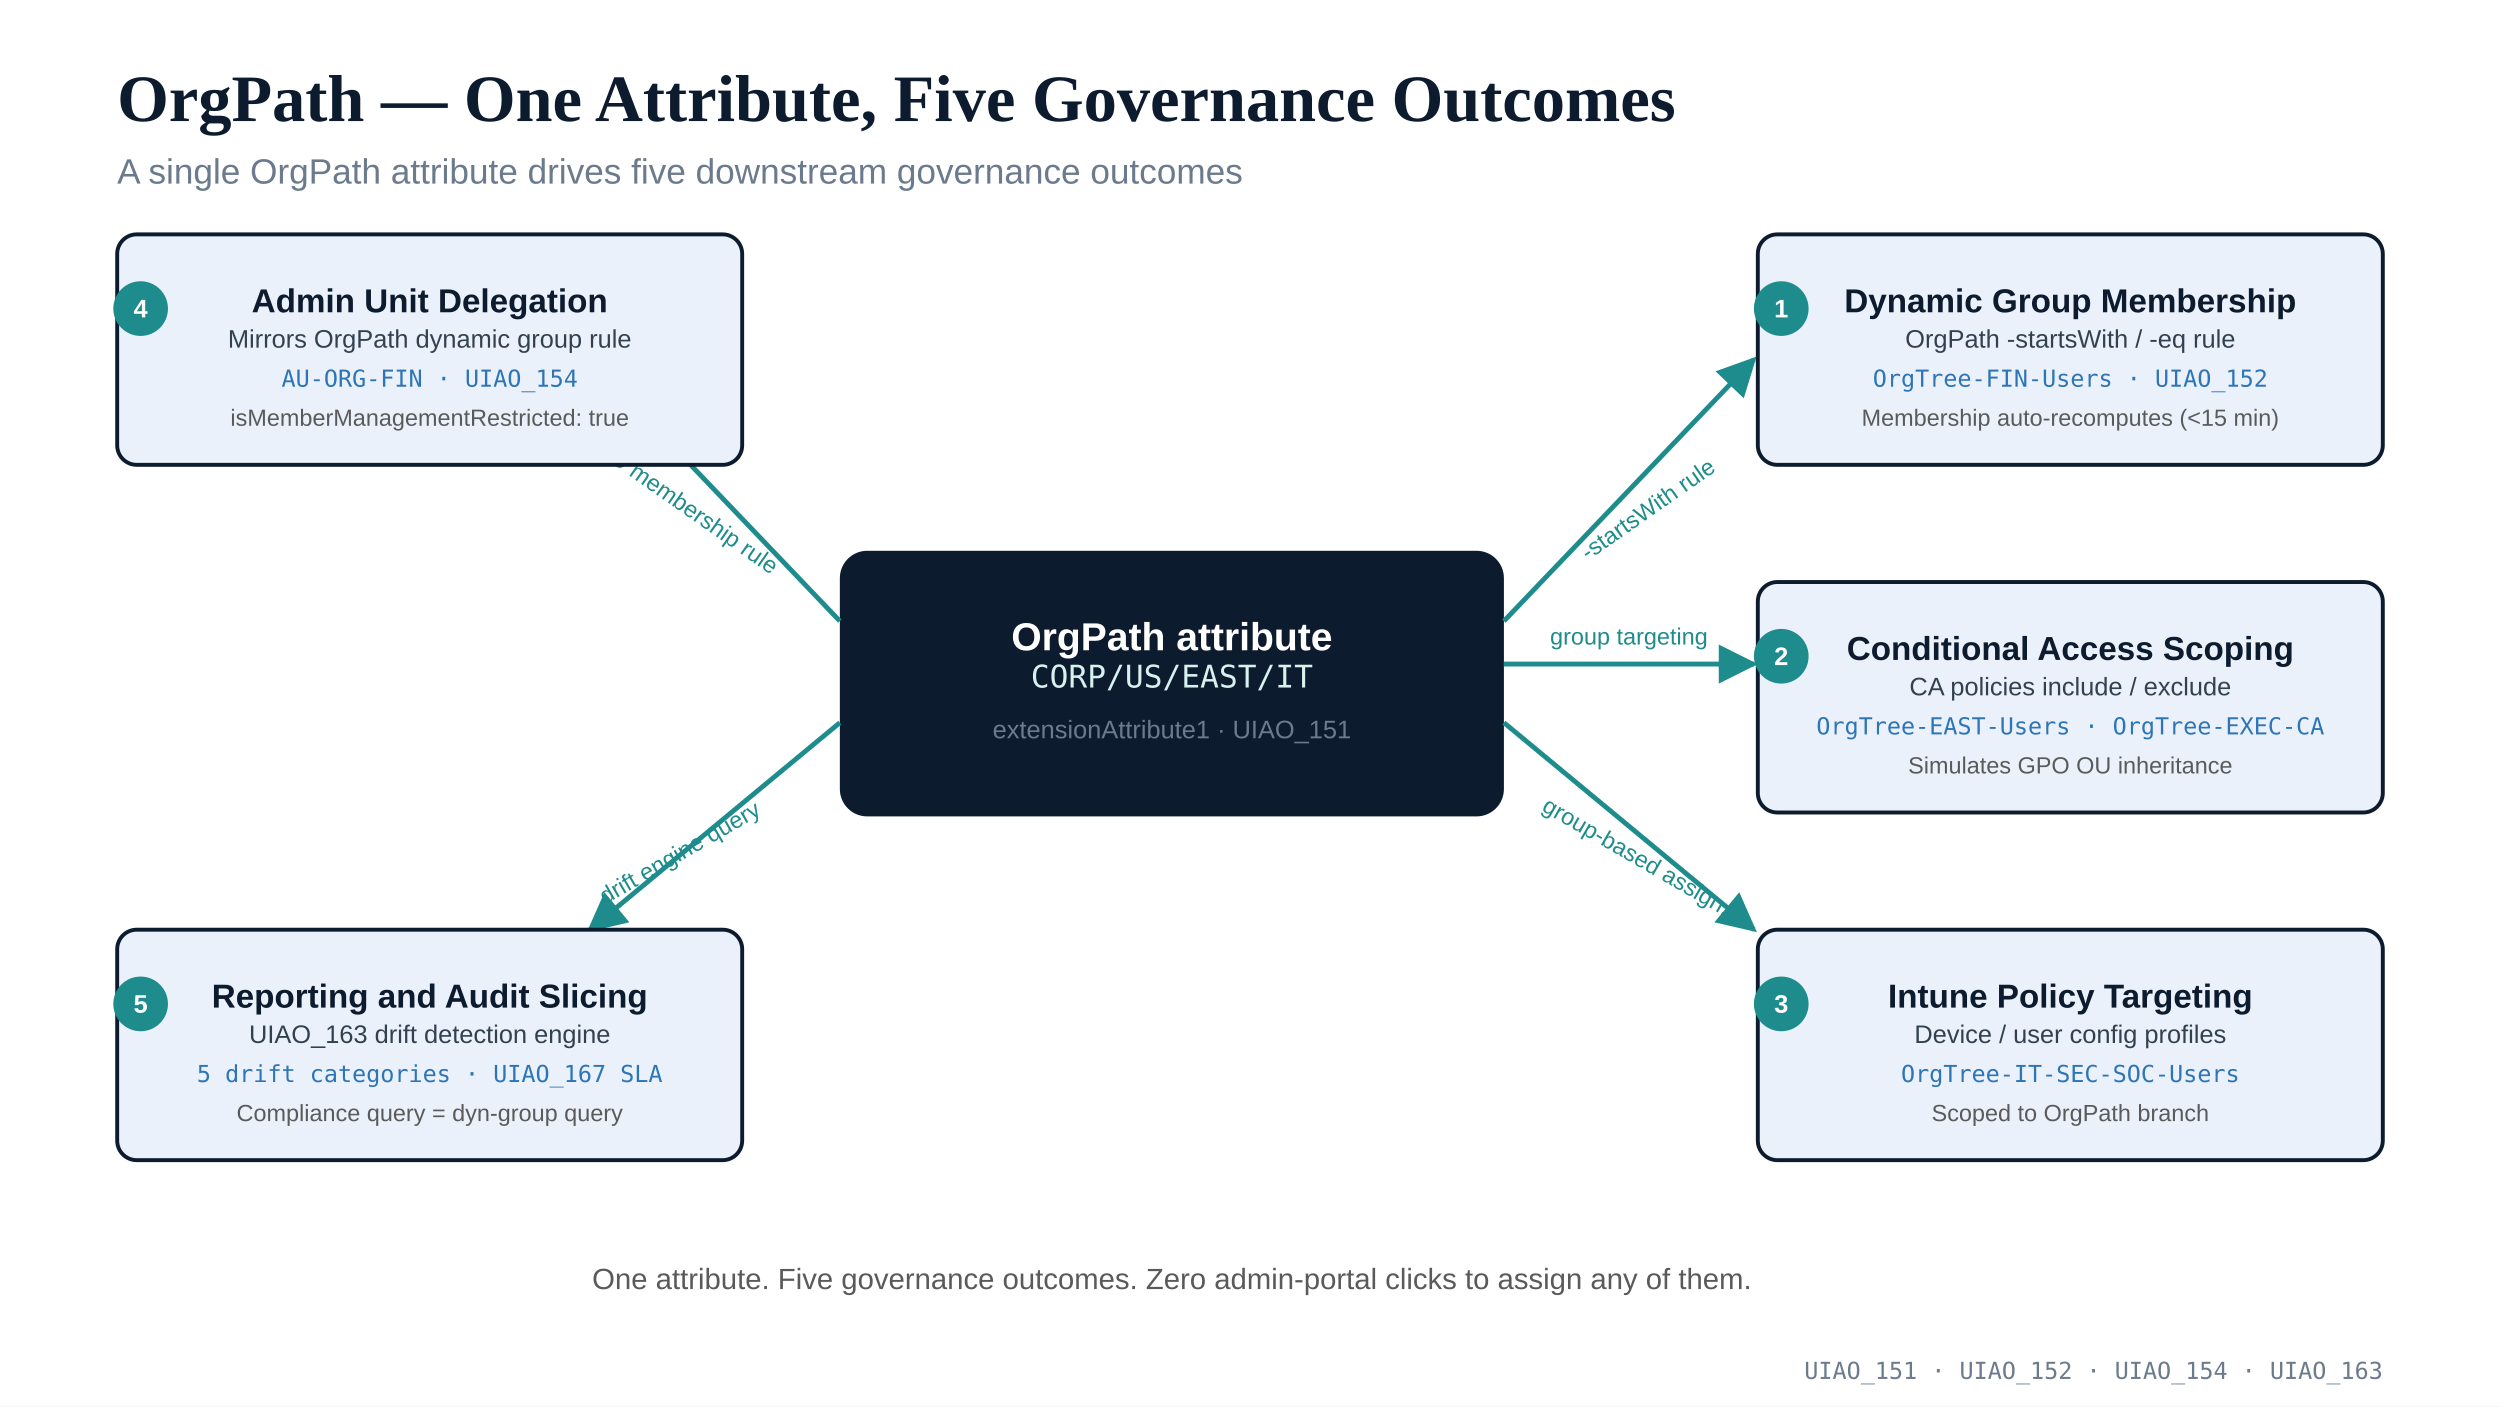
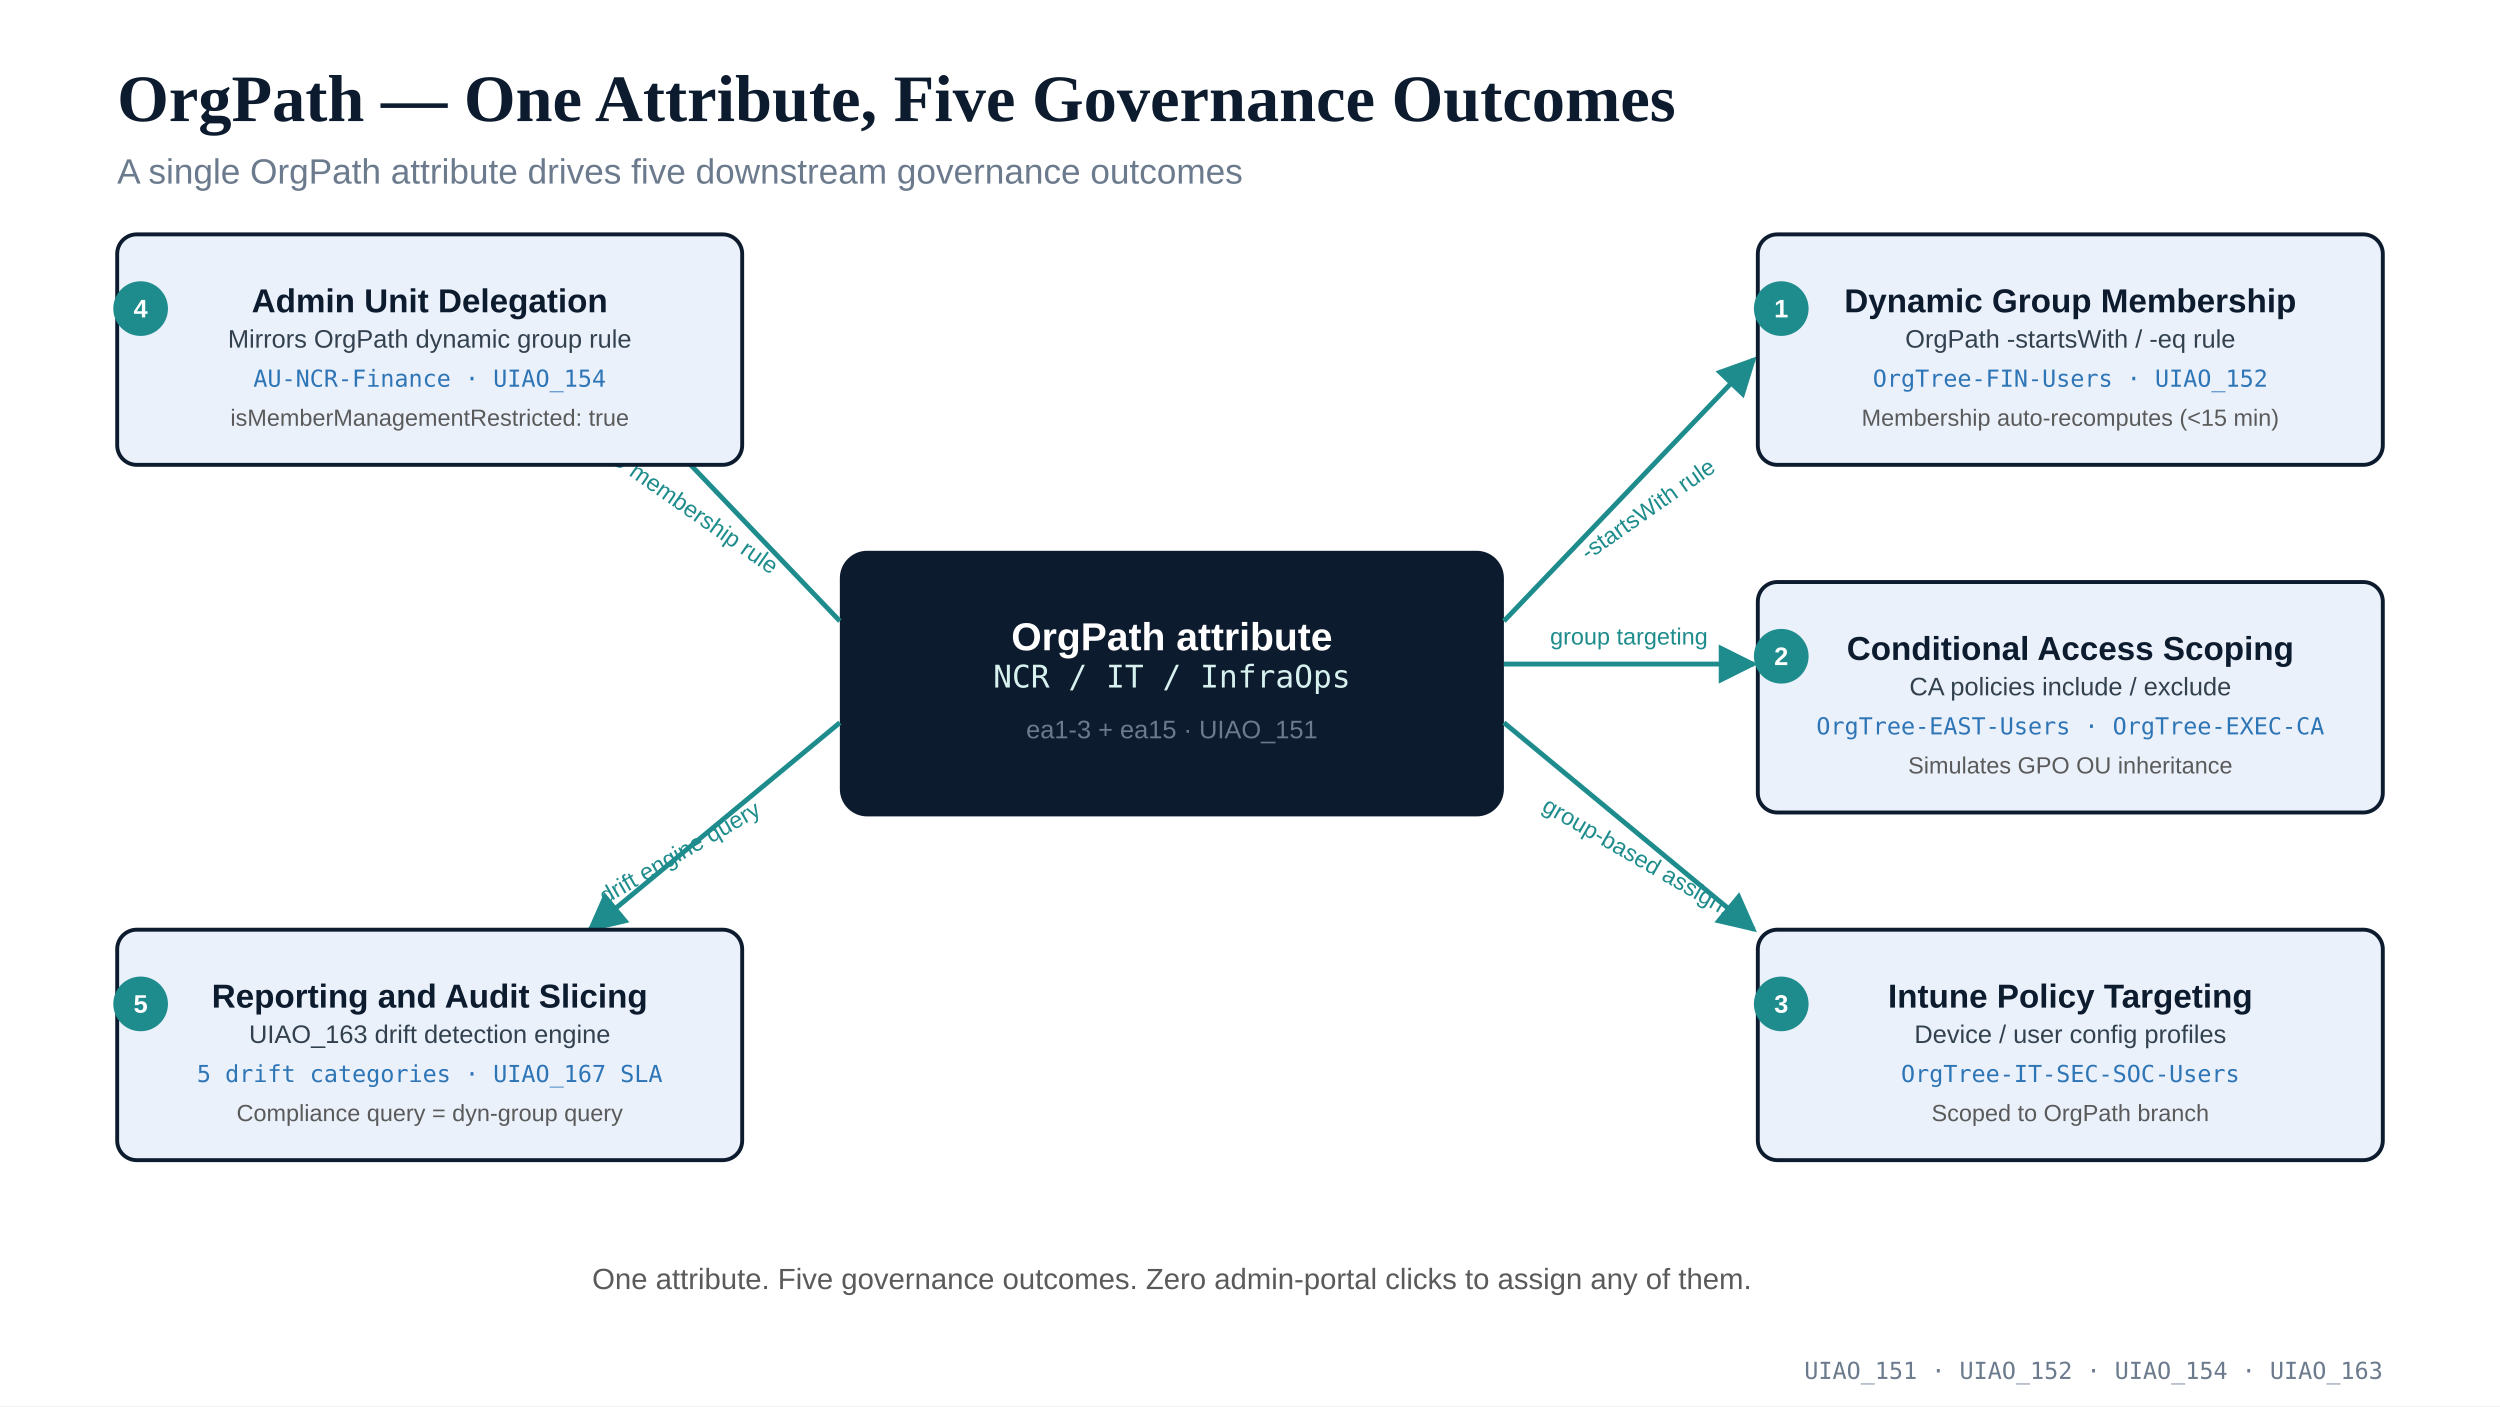
<svg xmlns="http://www.w3.org/2000/svg" viewBox="0 0 1280 720" font-family="Arial, Helvetica, sans-serif">
  <rect x="0" y="0" width="1280" height="720" fill="#FFFFFF" />
  <defs>
    <marker id="arr-teal" viewBox="0 0 10 10" refX="9" refY="5" markerWidth="8" markerHeight="8" orient="auto-start-reverse">
      <path d="M0,0 L10,5 L0,10 z" fill="#1E8C8C" />
    </marker>
  </defs>
  <text x="60" y="62" font-family="Georgia, 'Times New Roman', serif" font-weight="bold" font-size="34" fill="#0D1B2E">OrgPath — One Attribute, Five Governance Outcomes</text>
  <text x="60" y="94" font-size="18" fill="#6B7A8D">A single OrgPath attribute drives five downstream governance outcomes</text>
  <rect x="430" y="282" width="340" height="136" rx="14" fill="#0D1B2E" />
  <text x="600" y="326" text-anchor="middle" dominant-baseline="central" font-size="20" font-weight="bold" fill="#FFFFFF">OrgPath attribute</text>
-   <text x="600" y="352" text-anchor="middle" font-family="Consolas, 'DejaVu Sans Mono', monospace" font-size="16" fill="#D7F2EE">CORP/US/EAST/IT</text>
-   <text x="600" y="378" text-anchor="middle" font-size="13" fill="#6B7A8D">extensionAttribute1 · UIAO_151</text>
+   <text x="600" y="352" text-anchor="middle" font-family="Consolas, 'DejaVu Sans Mono', monospace" font-size="16" fill="#D7F2EE">NCR / IT / InfraOps</text>
+   <text x="600" y="378" text-anchor="middle" font-size="13" fill="#6B7A8D">ea1-3 + ea15 · UIAO_151</text>
  <line x1="770" y1="318" x2="898" y2="184" stroke="#1E8C8C" stroke-width="2.5" marker-end="url(#arr-teal)" />
  <text x="846" y="264" text-anchor="middle" font-size="12" fill="#1E8C8C" transform="rotate(-35,846,264)">-startsWith rule</text>
  <rect x="900" y="120" width="320" height="118" rx="10" fill="#EAF1FB" stroke="#0D1B2E" stroke-width="2" />
  <text x="1060" y="154" text-anchor="middle" dominant-baseline="central" font-size="17" font-weight="bold" fill="#0D1B2E">Dynamic Group Membership</text>
  <text x="1060" y="178" text-anchor="middle" font-size="13" fill="#33414F">OrgPath -startsWith / -eq rule</text>
  <text x="1060" y="198" text-anchor="middle" font-family="Consolas, 'DejaVu Sans Mono', monospace" font-size="12" fill="#2E75B6">OrgTree-FIN-Users · UIAO_152</text>
  <text x="1060" y="218" text-anchor="middle" font-size="12" fill="#5A5A5A">Membership auto-recomputes (&lt;15 min)</text>
  <line x1="770" y1="340" x2="898" y2="340" stroke="#1E8C8C" stroke-width="2.5" marker-end="url(#arr-teal)" />
  <text x="834" y="330" text-anchor="middle" font-size="12" fill="#1E8C8C">group targeting</text>
  <rect x="900" y="298" width="320" height="118" rx="10" fill="#EAF1FB" stroke="#0D1B2E" stroke-width="2" />
  <text x="1060" y="332" text-anchor="middle" dominant-baseline="central" font-size="17" font-weight="bold" fill="#0D1B2E">Conditional Access Scoping</text>
  <text x="1060" y="356" text-anchor="middle" font-size="13" fill="#33414F">CA policies include / exclude</text>
  <text x="1060" y="376" text-anchor="middle" font-family="Consolas, 'DejaVu Sans Mono', monospace" font-size="12" fill="#2E75B6">OrgTree-EAST-Users · OrgTree-EXEC-CA</text>
  <text x="1060" y="396" text-anchor="middle" font-size="12" fill="#5A5A5A">Simulates GPO OU inheritance</text>
  <line x1="770" y1="370" x2="898" y2="476" stroke="#1E8C8C" stroke-width="2.5" marker-end="url(#arr-teal)" />
  <text x="836" y="442" text-anchor="middle" font-size="12" fill="#1E8C8C" transform="rotate(30,836,442)">group-based assign.</text>
  <rect x="900" y="476" width="320" height="118" rx="10" fill="#EAF1FB" stroke="#0D1B2E" stroke-width="2" />
  <text x="1060" y="510" text-anchor="middle" dominant-baseline="central" font-size="17" font-weight="bold" fill="#0D1B2E">Intune Policy Targeting</text>
  <text x="1060" y="534" text-anchor="middle" font-size="13" fill="#33414F">Device / user config profiles</text>
  <text x="1060" y="554" text-anchor="middle" font-family="Consolas, 'DejaVu Sans Mono', monospace" font-size="12" fill="#2E75B6">OrgTree-IT-SEC-SOC-Users</text>
  <text x="1060" y="574" text-anchor="middle" font-size="12" fill="#5A5A5A">Scoped to OrgPath branch</text>
  <line x1="430" y1="318" x2="302" y2="184" stroke="#1E8C8C" stroke-width="2.5" marker-end="url(#arr-teal)" />
  <text x="350" y="263" text-anchor="middle" font-size="12" fill="#1E8C8C" transform="rotate(35,350,263)">AU membership rule</text>
  <rect x="60" y="120" width="320" height="118" rx="10" fill="#EAF1FB" stroke="#0D1B2E" stroke-width="2" />
  <text x="220" y="154" text-anchor="middle" dominant-baseline="central" font-size="17" font-weight="bold" fill="#0D1B2E">Admin Unit Delegation</text>
  <text x="220" y="178" text-anchor="middle" font-size="13" fill="#33414F">Mirrors OrgPath dynamic group rule</text>
-   <text x="220" y="198" text-anchor="middle" font-family="Consolas, 'DejaVu Sans Mono', monospace" font-size="12" fill="#2E75B6">AU-ORG-FIN · UIAO_154</text>
+   <text x="220" y="198" text-anchor="middle" font-family="Consolas, 'DejaVu Sans Mono', monospace" font-size="12" fill="#2E75B6">AU-NCR-Finance · UIAO_154</text>
  <text x="220" y="218" text-anchor="middle" font-size="12" fill="#5A5A5A">isMemberManagementRestricted: true</text>
  <line x1="430" y1="370" x2="302" y2="476" stroke="#1E8C8C" stroke-width="2.5" marker-end="url(#arr-teal)" />
  <text x="350" y="440" text-anchor="middle" font-size="12" fill="#1E8C8C" transform="rotate(-30,350,440)">drift engine query</text>
  <rect x="60" y="476" width="320" height="118" rx="10" fill="#EAF1FB" stroke="#0D1B2E" stroke-width="2" />
  <text x="220" y="510" text-anchor="middle" dominant-baseline="central" font-size="17" font-weight="bold" fill="#0D1B2E">Reporting and Audit Slicing</text>
  <text x="220" y="534" text-anchor="middle" font-size="13" fill="#33414F">UIAO_163 drift detection engine</text>
  <text x="220" y="554" text-anchor="middle" font-family="Consolas, 'DejaVu Sans Mono', monospace" font-size="12" fill="#2E75B6">5 drift categories · UIAO_167 SLA</text>
  <text x="220" y="574" text-anchor="middle" font-size="12" fill="#5A5A5A">Compliance query = dyn-group query</text>
  <circle cx="912" cy="158" r="14" fill="#1E8C8C" />
  <text x="912" y="158" text-anchor="middle" dominant-baseline="central" font-size="13" font-weight="bold" fill="#FFFFFF">1</text>
  <circle cx="912" cy="336" r="14" fill="#1E8C8C" />
  <text x="912" y="336" text-anchor="middle" dominant-baseline="central" font-size="13" font-weight="bold" fill="#FFFFFF">2</text>
  <circle cx="912" cy="514" r="14" fill="#1E8C8C" />
  <text x="912" y="514" text-anchor="middle" dominant-baseline="central" font-size="13" font-weight="bold" fill="#FFFFFF">3</text>
  <circle cx="72" cy="158" r="14" fill="#1E8C8C" />
  <text x="72" y="158" text-anchor="middle" dominant-baseline="central" font-size="13" font-weight="bold" fill="#FFFFFF">4</text>
  <circle cx="72" cy="514" r="14" fill="#1E8C8C" />
  <text x="72" y="514" text-anchor="middle" dominant-baseline="central" font-size="13" font-weight="bold" fill="#FFFFFF">5</text>
  <text x="600" y="660" text-anchor="middle" font-size="15" fill="#5A5A5A">One attribute. Five governance outcomes. Zero admin-portal clicks to assign any of them.</text>
  <text x="1220" y="706" text-anchor="end" font-family="Consolas, 'DejaVu Sans Mono', monospace" font-size="12" fill="#6B7A8D">UIAO_151 · UIAO_152 · UIAO_154 · UIAO_163</text>
</svg>
